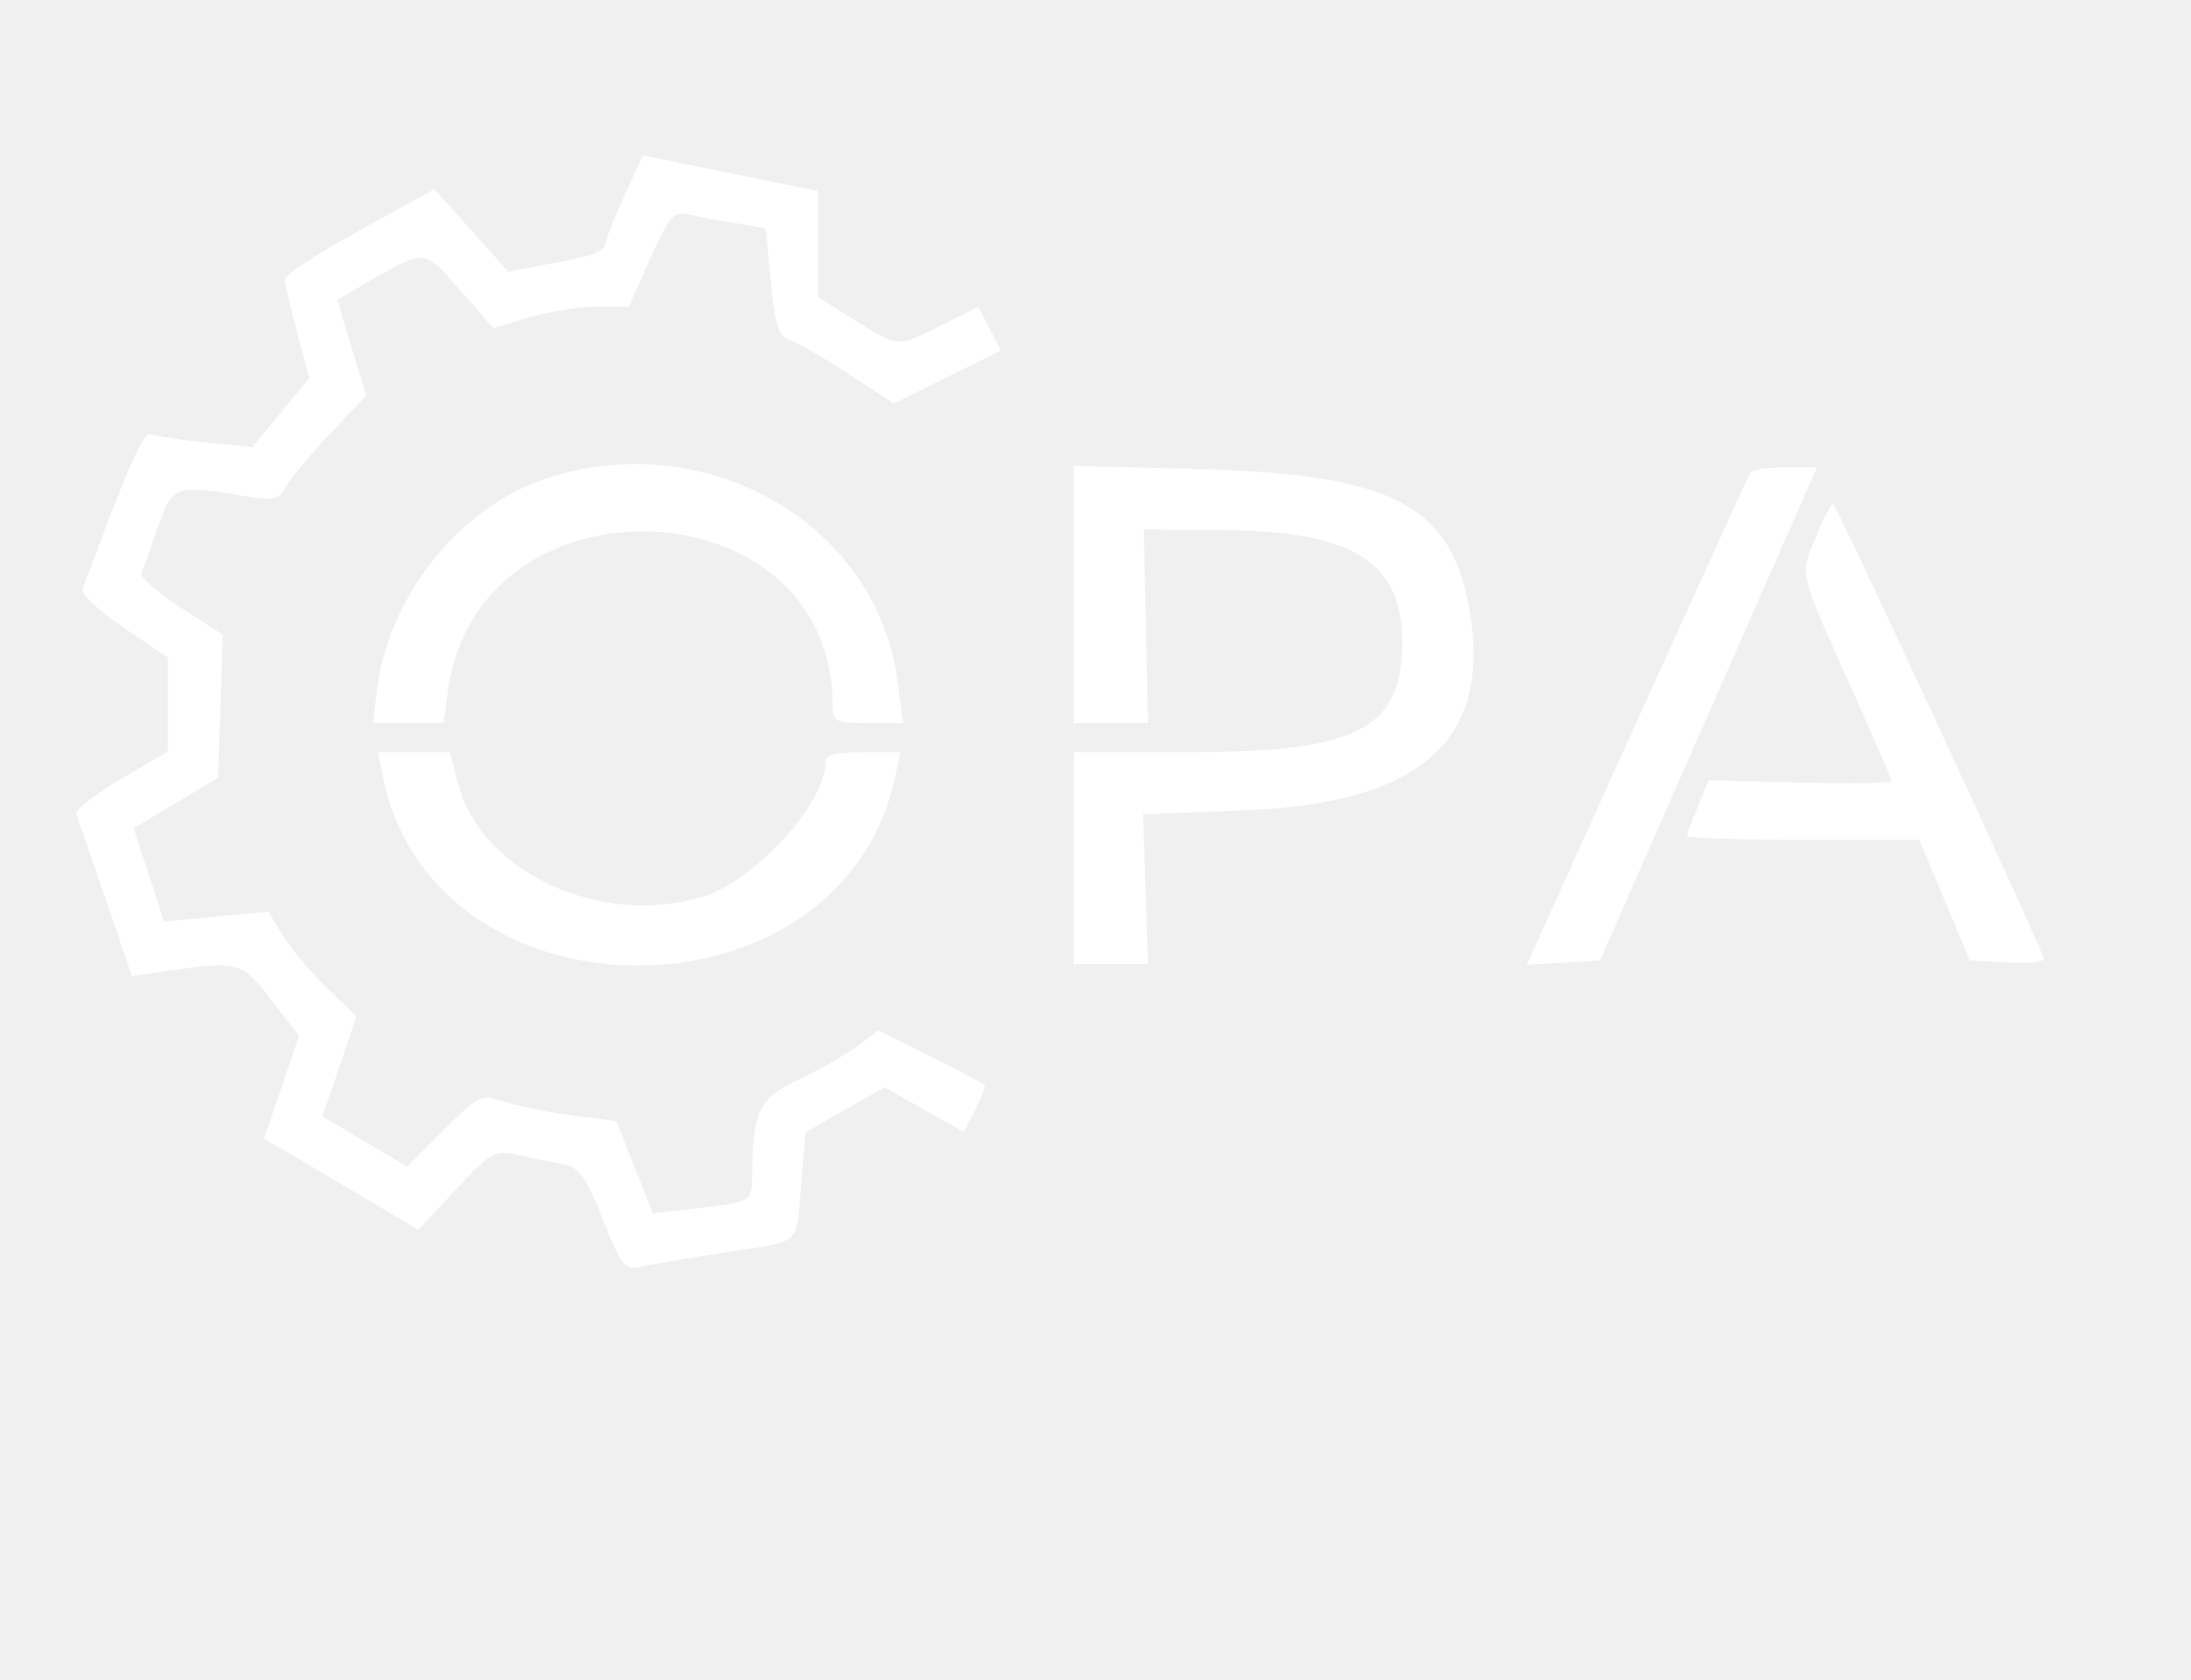
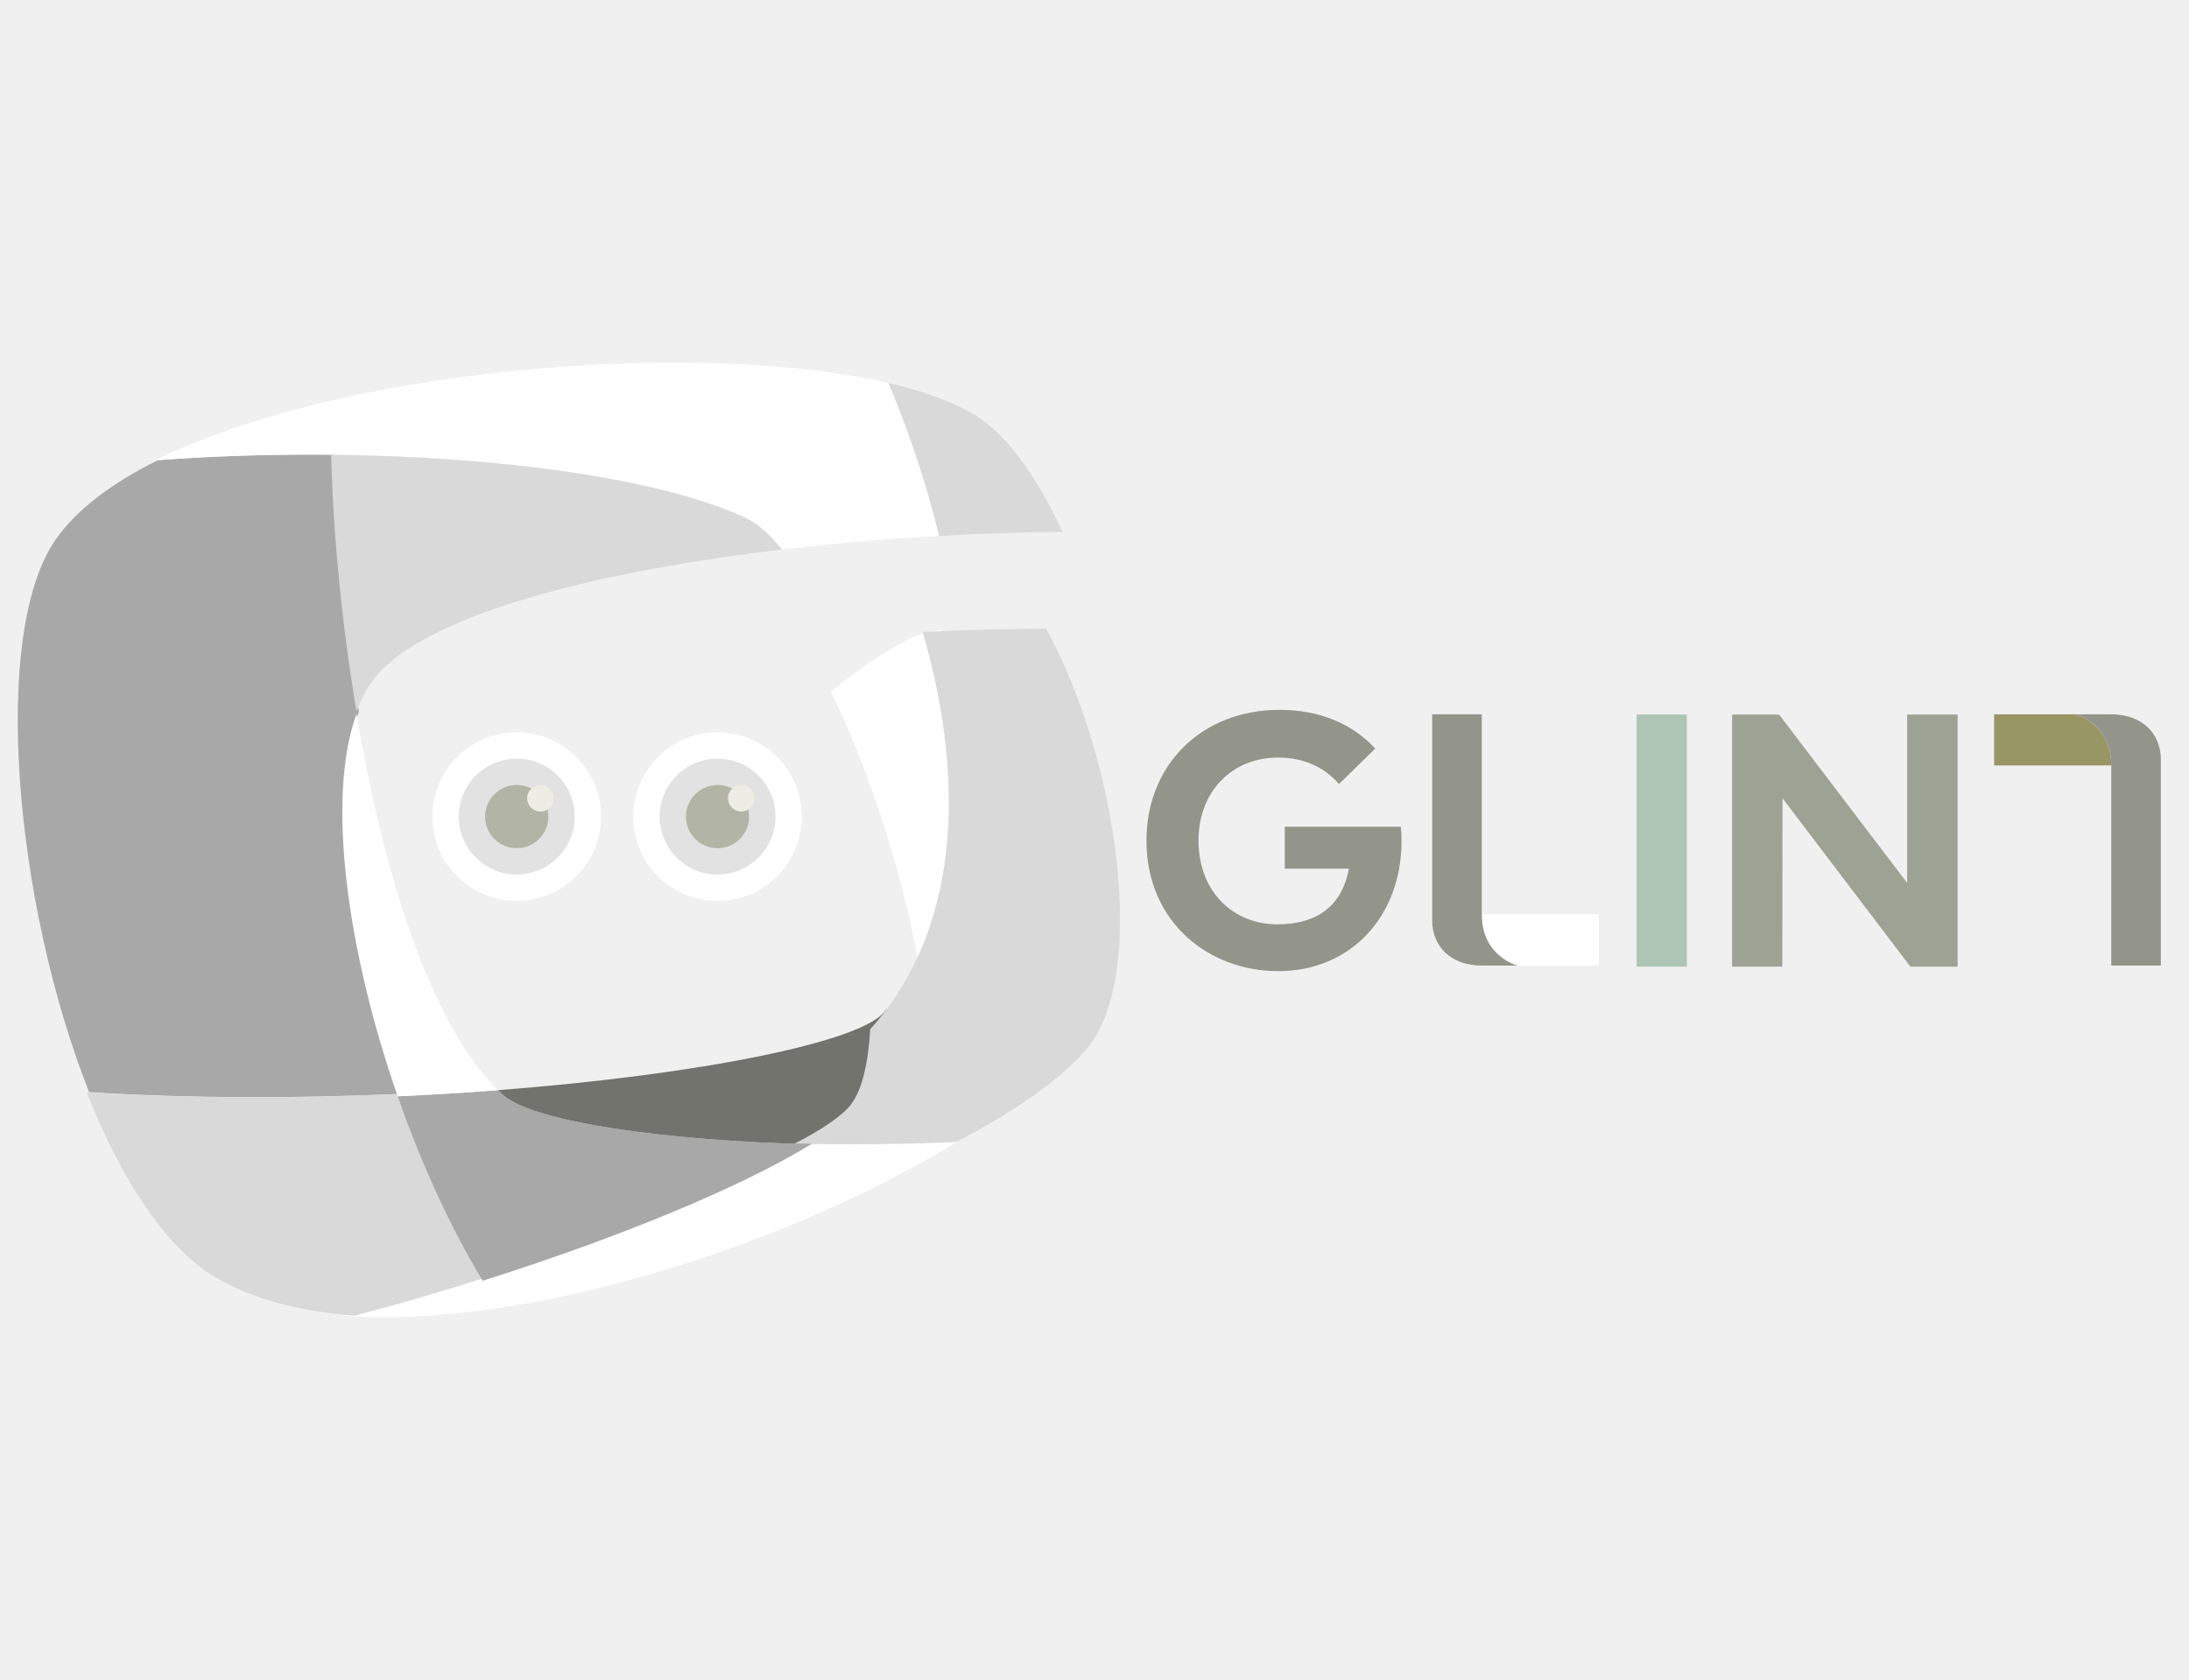
- <svg xmlns="http://www.w3.org/2000/svg" version="1.0" width="300pt" height="230pt" viewBox="0 0 300 230" preserveAspectRatio="xMidYMid meet">
-   <g transform="translate(0,230) scale(0.05,-0.05)" fill="#ffffff" stroke="none">
-     <path d="M1710 4065 c-27 -60 -50 -117 -50 -126 0 -26 -30 -39 -153 -61 l-115 -22 -101 113 -101 113 -205 -113 c-113 -62 -205 -122 -205 -133 0 -11 15 -76 33 -145 l34 -126 -78 -95 -78 -95 -125 13 c-69 7 -137 17 -151 23 -22 8 -59 -74 -189 -424 -5 -13 46 -61 113 -106 l121 -82 0 -129 0 -128 -130 -76 c-71 -42 -126 -85 -121 -96 4 -11 40 -115 80 -231 l72 -212 104 15 c188 27 199 24 279 -82 l75 -97 -48 -140 -48 -141 212 -125 211 -125 102 110 c101 108 104 109 182 93 44 -10 99 -21 123 -26 32 -7 58 -45 98 -149 47 -120 61 -138 97 -130 23 5 126 23 229 39 224 34 202 15 217 188 l12 142 108 62 109 61 108 -61 108 -61 32 62 c18 34 29 64 25 68 -3 3 -70 37 -148 77 l-143 71 -60 -45 c-34 -24 -106 -65 -161 -91 -105 -49 -123 -86 -124 -256 0 -78 -1 -78 -151 -95 l-121 -14 -50 126 -50 127 -118 15 c-65 8 -149 25 -186 37 -67 22 -72 20 -169 -77 l-100 -100 -116 69 -116 69 47 136 46 137 -79 77 c-44 42 -98 107 -121 143 l-41 67 -143 -13 -143 -14 -41 128 -42 128 116 69 115 69 7 196 6 196 -115 74 c-63 41 -112 83 -108 94 5 11 25 67 45 125 41 116 46 118 234 87 85 -14 98 -11 118 26 12 22 66 88 121 145 l98 104 -40 131 -39 131 105 61 c136 77 132 78 235 -39 l87 -100 98 30 c53 16 137 29 185 29 l88 0 59 132 c52 116 65 131 104 121 25 -6 83 -17 129 -24 l83 -14 14 -147 c11 -116 21 -149 49 -158 20 -6 93 -48 162 -93 l126 -82 147 73 146 72 -31 60 -31 60 -99 -50 c-123 -62 -117 -63 -239 13 l-101 63 0 146 0 145 -115 23 c-63 13 -171 35 -240 49 l-124 26 -51 -110z" />
-     <path d="M1465 3278 c-220 -85 -402 -321 -432 -563 l-12 -95 97 0 97 0 12 90 c83 605 1053 567 1053 -41 0 -45 7 -49 97 -49 l96 0 -16 120 c-60 440 -552 707 -992 538z" />
-     <path d="M2940 2972 l0 -352 102 0 102 0 -6 265 -6 265 232 -2 c343 -4 476 -90 476 -306 0 -238 -121 -301 -575 -302 l-325 0 0 -290 0 -290 102 0 102 0 -7 205 -7 205 280 11 c493 19 686 201 609 575 -54 263 -218 345 -724 359 l-355 9 0 -352z" />
-     <path d="M4793 3305 c-7 -12 -261 -570 -555 -1221 l-57 -126 101 6 100 6 136 310 c75 171 209 474 297 675 l161 365 -87 0 c-48 0 -91 -7 -96 -15z" />
-     <path d="M4975 3135 c-47 -114 -51 -94 85 -397 66 -147 120 -272 120 -277 0 -6 -113 -8 -250 -4 l-251 6 -29 -71 c-17 -39 -30 -76 -30 -81 0 -6 143 -11 318 -11 l318 0 69 -165 69 -165 105 -6 c58 -3 102 2 98 12 -40 102 -569 1244 -577 1244 -5 0 -26 -38 -45 -85z" />
-     <path d="M1048 2475 c139 -696 1266 -691 1405 6 l12 59 -102 0 c-79 0 -103 -7 -103 -31 0 -110 -196 -323 -336 -365 -279 -84 -604 66 -669 308 l-23 88 -99 0 -98 0 13 -65z" />
+ <svg xmlns="http://www.w3.org/2000/svg" version="1.1" width="400" height="307" viewBox="0 0 400 307" xml:space="preserve">
+   <defs>
+ </defs>
+   <rect x="0" y="0" width="100%" height="100%" fill="rgba(255,255,255,0)" />
+   <g transform="matrix(0.2318 0 0 0.2318 302.215 153.4986)" id="307828">
+     <g style="" vector-effect="non-scaling-stroke">
+       <g transform="matrix(1.5625 0 0 1.5625 -89.4822 78.9491)">
+         <path style="stroke: none; stroke-width: 1; stroke-dasharray: none; stroke-linecap: butt; stroke-dashoffset: 0; stroke-linejoin: miter; stroke-miterlimit: 4; is-custom-font: none; font-file-url: none; fill: rgb(255,255,255); fill-rule: nonzero; opacity: 1;" transform=" translate(-198.7314, -117.0274)" d="M 169.191 104.134 C 169.191 125.388 187.171 129.921 187.171 129.921 L 228.272 129.921 L 228.272 104.134 L 169.191 104.134" stroke-linecap="round" />
+       </g>
+       <g transform="matrix(1.5625 0 0 1.5625 6.2308 0.553)">
+         <path style="stroke: none; stroke-width: 1; stroke-dasharray: none; stroke-linecap: butt; stroke-dashoffset: 0; stroke-linejoin: miter; stroke-miterlimit: 4; is-custom-font: none; font-file-url: none; fill: rgb(174,196,180); fill-rule: nonzero; opacity: 1;" transform=" translate(-259.9877, -66.8539)" d="M 247.31 3.24 L 272.665 3.24 L 272.665 130.468 L 247.31 130.468 L 247.31 3.24 Z" stroke-linecap="round" />
+       </g>
+       <g transform="matrix(1.5625 0 0 1.5625 150.5364 0.553)">
+         <path style="stroke: none; stroke-width: 1; stroke-dasharray: none; stroke-linecap: butt; stroke-dashoffset: 0; stroke-linejoin: miter; stroke-miterlimit: 4; is-custom-font: none; font-file-url: none; fill: rgb(157,163,148); fill-rule: nonzero; opacity: 1;" transform=" translate(-352.3433, -66.8539)" d="M 385.422 130.468 L 320.899 45.497 L 320.808 130.468 L 295.454 130.468 L 295.454 3.24 L 319.173 3.24 L 383.787 88.21 L 383.787 3.24 L 409.233 3.24 L 409.233 130.468 L 385.422 130.468" stroke-linecap="round" />
+       </g>
+       <g transform="matrix(1.5625 0 0 1.5625 314.3657 -78.8412)">
+         <path style="stroke: none; stroke-width: 1; stroke-dasharray: none; stroke-linecap: butt; stroke-dashoffset: 0; stroke-linejoin: miter; stroke-miterlimit: 4; is-custom-font: none; font-file-url: none; fill: rgb(153,150,101); fill-rule: nonzero; opacity: 1;" transform=" translate(-457.194, -16.0417)" d="M 486.734 28.935 C 486.734 7.681 468.753 3.148 468.753 3.148 L 427.654 3.148 L 427.654 28.935 L 486.734 28.935" stroke-linecap="round" />
+       </g>
+       <g transform="matrix(1.5625 0 0 1.5625 -0.1809 0.4821)">
+         <path style="stroke: none; stroke-width: 1; stroke-dasharray: none; stroke-linecap: butt; stroke-dashoffset: 0; stroke-linejoin: miter; stroke-miterlimit: 4; is-custom-font: none; font-file-url: none; fill: rgb(147,149,139); fill-rule: nonzero; opacity: 1;" transform=" translate(-255.8842, -66.8085)" d="M 169.191 104.134 L 169.169 104.813 L 169.169 3.144 L 144.156 3.144 L 144.156 107.266 C 144.156 119.781 153.149 129.924 169.169 129.924 L 184.982 129.921 L 187.171 129.921 C 187.171 129.921 169.191 125.388 169.191 104.134 L 169.191 104.134 Z M 486.734 28.935 L 486.757 28.256 L 486.757 129.924 L 511.768 129.924 L 511.768 25.803 C 511.768 13.288 502.776 3.144 486.757 3.144 L 470.943 3.148 L 468.753 3.148 C 468.753 3.148 486.734 7.681 486.734 28.935 L 486.734 28.935 Z M 115.415 20.415 L 97.148 38.317 C 89.878 29.957 79.518 24.959 66.431 24.959 C 43.167 24.959 26.264 42.044 26.264 66.853 C 26.264 92.754 43.894 109.112 65.977 109.112 C 86.788 109.112 98.784 99.206 102.146 81.031 L 69.795 81.031 L 69.795 59.856 L 128.319 59.856 C 128.592 62.309 128.683 64.582 128.683 67.035 C 128.683 105.568 102.602 132.741 66.522 132.741 C 31.262 132.741 0 107.93 0 66.853 C 0 28.413 28.081 0.876 67.159 0.876 C 87.515 0.876 104.055 8.055 115.415 20.415 L 115.415 20.415 Z" stroke-linecap="round" />
+       </g>
+     </g>
+   </g>
+   <g transform="matrix(0.0844 0 0 0.0844 112.7766 149.2554)" id="54517">
+     <g style="" vector-effect="non-scaling-stroke">
+       <g transform="matrix(1.5625 0 0 1.5625 -217.5 -0.1563)">
+         <path style="stroke: none; stroke-width: 1; stroke-dasharray: none; stroke-linecap: butt; stroke-dashoffset: 0; stroke-linejoin: miter; stroke-miterlimit: 4; is-custom-font: none; font-file-url: none; fill: rgb(255,255,255); fill-rule: nonzero; opacity: 1;" transform=" translate(-116.8, -255.9)" d="M 116.8 139.1 c 64.5 0 116.8 52.3 116.8 116.8 s -52.3 116.8 -116.8 116.8 S 0 320.5 0 256 c 0 -64.6 52.3 -116.9 116.8 -116.9 z" stroke-linecap="round" />
+       </g>
+       <g transform="matrix(1.5625 0 0 1.5625 -217.5 -0.1563)">
+         <path style="stroke: none; stroke-width: 1; stroke-dasharray: none; stroke-linecap: butt; stroke-dashoffset: 0; stroke-linejoin: miter; stroke-miterlimit: 4; is-custom-font: none; font-file-url: none; fill: rgb(226,226,226); fill-rule: nonzero; opacity: 1;" transform=" translate(-116.8, -255.9)" d="M 116.8 175.6 c 44.4 0 80.3 36 80.3 80.3 s -36 80.3 -80.3 80.3 s -80.3 -36 -80.3 -80.3 s 36 -80.3 80.3 -80.3 z" stroke-linecap="round" />
+       </g>
+       <g transform="matrix(1.5625 0 0 1.5625 -217.5 -0.1563)">
+         <path style="stroke: none; stroke-width: 1; stroke-dasharray: none; stroke-linecap: butt; stroke-dashoffset: 0; stroke-linejoin: miter; stroke-miterlimit: 4; is-custom-font: none; font-file-url: none; fill: rgb(178,180,165); fill-rule: nonzero; opacity: 1;" transform=" translate(-116.8, -255.9)" d="M 116.8 212.1 c 24.2 0 43.8 19.6 43.8 43.8 s -19.6 43.8 -43.8 43.8 S 73 280.1 73 256 s 19.6 -43.9 43.8 -43.9 z" stroke-linecap="round" />
+       </g>
+       <g transform="matrix(1.5625 0 0 1.5625 -166.0938 -40)">
+         <path style="stroke: none; stroke-width: 1; stroke-dasharray: none; stroke-linecap: butt; stroke-dashoffset: 0; stroke-linejoin: miter; stroke-miterlimit: 4; is-custom-font: none; font-file-url: none; fill: rgb(237,237,229); fill-rule: nonzero; opacity: 1;" transform=" translate(-149.7, -230.4)" d="M 149.7 212.1 c 10.1 0 18.3 8.2 18.3 18.3 c 0 10.1 -8.2 18.3 -18.3 18.3 c -10.1 0 -18.3 -8.2 -18.3 -18.3 c 0 -10.1 8.2 -18.3 18.3 -18.3 z" stroke-linecap="round" />
+       </g>
+       <g transform="matrix(1.5625 0 0 1.5625 -172.7344 -36.0157)">
+         <path style="stroke: none; stroke-width: 1; stroke-dasharray: none; stroke-linecap: butt; stroke-dashoffset: 0; stroke-linejoin: miter; stroke-miterlimit: 4; is-custom-font: none; font-file-url: none; fill: rgb(237,237,229); fill-rule: nonzero; opacity: 1;" transform=" translate(-145.45, -232.95)" d="M 159.4 245.8 c -3 -12.4 -11.2 -22.8 -22.2 -28.6 c -3.5 3.3 -5.7 8 -5.7 13.2 c 0 10.1 8.2 18.3 18.3 18.3 c 3.5 0 6.8 -1.1 9.6 -2.9 z" stroke-linecap="round" />
+       </g>
+       <g transform="matrix(1.5625 0 0 1.5625 217.3438 -0.1563)">
+         <path style="stroke: none; stroke-width: 1; stroke-dasharray: none; stroke-linecap: butt; stroke-dashoffset: 0; stroke-linejoin: miter; stroke-miterlimit: 4; is-custom-font: none; font-file-url: none; fill: rgb(255,255,255); fill-rule: nonzero; opacity: 1;" transform=" translate(-395.1, -255.9)" d="M 395.1 139.1 c 64.5 0 116.8 52.3 116.8 116.8 s -52.3 116.8 -116.8 116.8 S 278.3 320.5 278.3 256 c 0 -64.6 52.3 -116.9 116.8 -116.9 z" stroke-linecap="round" />
+       </g>
+       <g transform="matrix(1.5625 0 0 1.5625 217.3438 -0.1563)">
+         <path style="stroke: none; stroke-width: 1; stroke-dasharray: none; stroke-linecap: butt; stroke-dashoffset: 0; stroke-linejoin: miter; stroke-miterlimit: 4; is-custom-font: none; font-file-url: none; fill: rgb(226,226,226); fill-rule: nonzero; opacity: 1;" transform=" translate(-395.1, -255.9)" d="M 395.1 175.6 c 44.4 0 80.3 36 80.3 80.3 s -36 80.3 -80.3 80.3 s -80.3 -36 -80.3 -80.3 s 36 -80.3 80.3 -80.3 z" stroke-linecap="round" />
+       </g>
+       <g transform="matrix(1.5625 0 0 1.5625 217.3438 -0.1562)">
+         <path style="stroke: none; stroke-width: 1; stroke-dasharray: none; stroke-linecap: butt; stroke-dashoffset: 0; stroke-linejoin: miter; stroke-miterlimit: 4; is-custom-font: none; font-file-url: none; fill: rgb(178,180,165); fill-rule: nonzero; opacity: 1;" transform=" translate(-395.1, -255.9)" d="M 395.1 212.1 c 24.2 0 43.8 19.6 43.8 43.8 s -19.6 43.8 -43.8 43.8 s -43.8 -19.6 -43.8 -43.8 s 19.6 -43.8 43.8 -43.8 z" stroke-linecap="round" />
+       </g>
+       <g transform="matrix(1.5625 0 0 1.5625 268.75 -40)">
+         <path style="stroke: none; stroke-width: 1; stroke-dasharray: none; stroke-linecap: butt; stroke-dashoffset: 0; stroke-linejoin: miter; stroke-miterlimit: 4; is-custom-font: none; font-file-url: none; fill: rgb(237,237,229); fill-rule: nonzero; opacity: 1;" transform=" translate(-428, -230.4)" d="M 428 212.1 c 10.1 0 18.3 8.2 18.3 18.3 c 0 10.1 -8.2 18.3 -18.3 18.3 s -18.3 -8.2 -18.3 -18.3 c 0 -10.1 8.2 -18.3 18.3 -18.3 z" stroke-linecap="round" />
+       </g>
+       <g transform="matrix(1.5625 0 0 1.5625 262.1094 -36.0157)">
+         <path style="stroke: none; stroke-width: 1; stroke-dasharray: none; stroke-linecap: butt; stroke-dashoffset: 0; stroke-linejoin: miter; stroke-miterlimit: 4; is-custom-font: none; font-file-url: none; fill: rgb(237,237,229); fill-rule: nonzero; opacity: 1;" transform=" translate(-423.75, -232.95)" d="M 437.7 245.8 c -3 -12.4 -11.2 -22.8 -22.2 -28.6 c -3.5 3.3 -5.7 8 -5.7 13.2 c 0 10.1 8.2 18.3 18.3 18.3 c 3.4 0 6.8 -1.1 9.6 -2.9 z" stroke-linecap="round" />
+       </g>
+     </g>
+   </g>
+   <g transform="matrix(0.6099 0 0 0.6258 38.1803 141.7913)" id="Layer_1">
+     <path style="stroke: none; stroke-width: 0; stroke-dasharray: none; stroke-linecap: butt; stroke-dashoffset: 0; stroke-linejoin: miter; stroke-miterlimit: 4; is-custom-font: none; font-file-url: none; fill: rgb(168,168,168); fill-rule: nonzero; opacity: 1;" transform=" translate(-145.331, -237.3276)" d="M 190.272 218.568 c -4.541 -26.287 -7.049 -52.864 -7.589 -75.047 c -17.548 -0.177 -35.385 0.352 -52.651 1.625 c -13.687 6.629 -24.393 14.398 -30.696 23.271 c -19.379 27.363 -12.365 105.839 10.09 161.292 c 30.949 1.868 62.987 1.836 93.187 0.503 C 187.404 287.76 181.137 242.928 190.272 218.568 z" stroke-linecap="round" />
+   </g>
+   <g transform="matrix(0.6099 0 0 0.6258 178.2366 83.9623)" id="Layer_1">
+     <path style="stroke: none; stroke-width: 0; stroke-dasharray: none; stroke-linecap: butt; stroke-dashoffset: 0; stroke-linejoin: miter; stroke-miterlimit: 4; is-custom-font: none; font-file-url: none; fill: rgb(217,217,217); fill-rule: nonzero; opacity: 1;" transform=" translate(-375.7045, -144.8765)" d="M 401.822 166.049 c -7.966 -16.856 -17.658 -29.91 -28.392 -35.328 c -6.223 -3.316 -14.338 -6.044 -23.843 -8.183 c 5.73 13.108 11.109 28.371 15.223 44.677 C 377.256 166.53 389.668 166.149 401.822 166.049 z" stroke-linecap="round" />
+   </g>
+   <g transform="matrix(0.6099 0 0 0.6258 118.9746 224.5479)" id="Layer_1">
+     <path style="stroke: none; stroke-width: 0; stroke-dasharray: none; stroke-linecap: butt; stroke-dashoffset: 0; stroke-linejoin: miter; stroke-miterlimit: 4; is-custom-font: none; font-file-url: none; fill: rgb(255,255,255); fill-rule: evenodd; opacity: 1;" transform=" translate(-282.2695, -369.5245)" d="M 326.447 344.239 c -20.857 12.46 -57.255 27.163 -98.385 39.847 c -12.431 3.847 -25.303 7.503 -38.306 10.849 c 13.687 0.989 28.635 0.243 44.156 -1.858 c 48.958 -6.655 103.46 -26.882 140.871 -49.395 C 358.713 344.475 342.247 344.633 326.447 344.239 z" stroke-linecap="round" />
+   </g>
+   <g transform="matrix(0.6099 0 0 0.6258 52.0182 220.0404)" id="Layer_1">
+     <path style="stroke: none; stroke-width: 0; stroke-dasharray: none; stroke-linecap: butt; stroke-dashoffset: 0; stroke-linejoin: miter; stroke-miterlimit: 4; is-custom-font: none; font-file-url: none; fill: rgb(217,217,217); fill-rule: nonzero; opacity: 1;" transform=" translate(-168.7435, -362.322)" d="M 202.612 330.212 c -30.199 1.333 -62.237 1.365 -93.187 -0.503 c 9.74 24.022 22.369 43.745 37.007 53.097 c 11.599 7.116 26.502 10.921 43.324 12.129 c 13.003 -3.346 25.875 -7.002 38.306 -10.849 C 218.156 368.01 209.473 349.354 202.612 330.212 z" stroke-linecap="round" />
+   </g>
+   <g transform="matrix(0.6099 0 0 0.6258 110.4353 216.6577)" id="Layer_1">
+     <path style="stroke: none; stroke-width: 0; stroke-dasharray: none; stroke-linecap: butt; stroke-dashoffset: 0; stroke-linejoin: miter; stroke-miterlimit: 4; is-custom-font: none; font-file-url: none; fill: rgb(168,168,168); fill-rule: nonzero; opacity: 1;" transform=" translate(-264.5295, -356.254)" d="M 232.693 328.422 c -9.736 0.735 -19.798 1.333 -30.081 1.79 c 6.86 19.143 15.544 37.798 25.45 53.874 c 41.13 -12.684 77.527 -27.387 98.385 -39.847 c -44.322 -1.11 -83.189 -6.557 -92.253 -14.427 C 233.685 329.368 233.195 328.891 232.693 328.422 z" stroke-linecap="round" />
+   </g>
+   <g transform="matrix(0.6099 0 0 0.6258 126.5174 196.7515)" id="Layer_1">
+     <path style="stroke: none; stroke-width: 0; stroke-dasharray: none; stroke-linecap: butt; stroke-dashoffset: 0; stroke-linejoin: miter; stroke-miterlimit: 4; is-custom-font: none; font-file-url: none; fill: rgb(114,115,109); fill-rule: nonzero; opacity: 1;" transform=" translate(-290.8995, -324.445)" d="M 343.466 330.465 c 3.214 -4.943 5.045 -14.141 5.64 -25.816 c -0.221 0.289 -0.414 0.57 -0.643 0.852 c -7.036 8.824 -54.995 18.352 -115.77 22.922 c 0.502 0.469 0.991 0.946 1.501 1.391 c 9.063 7.87 47.931 13.316 92.253 14.427 C 334.917 339.184 340.852 334.495 343.466 330.465 z" stroke-linecap="round" />
+   </g>
+   <g transform="matrix(0.6099 0 0 0.6258 100.0036 83.3577)" id="Layer_1">
+     <path style="stroke: none; stroke-width: 0; stroke-dasharray: none; stroke-linecap: butt; stroke-dashoffset: 0; stroke-linejoin: miter; stroke-miterlimit: 4; is-custom-font: none; font-file-url: none; fill: rgb(255,255,255); fill-rule: nonzero; opacity: 1;" transform=" translate(-247.422, -143.9104)" d="M 349.588 122.538 c -41.876 -9.428 -110.979 -7.471 -166.939 5.197 c -19.769 4.479 -37.903 10.294 -52.616 17.411 c 17.267 -1.273 35.104 -1.802 52.651 -1.625 c 50.082 0.5 97.882 6.777 123.634 18.189 c 4.021 1.789 7.817 5.059 11.368 9.477 c 15.368 -1.78 31.247 -3.111 47.125 -3.973 C 360.697 150.909 355.318 135.646 349.588 122.538 z" stroke-linecap="round" />
+   </g>
+   <g transform="matrix(0.6099 0 0 0.6258 101.6872 106.597)" id="Layer_1">
+     <path style="stroke: none; stroke-width: 0; stroke-dasharray: none; stroke-linecap: butt; stroke-dashoffset: 0; stroke-linejoin: miter; stroke-miterlimit: 4; is-custom-font: none; font-file-url: none; fill: rgb(217,217,217); fill-rule: nonzero; opacity: 1;" transform=" translate(-250.185, -181.0455)" d="M 317.686 171.188 c -3.551 -4.418 -7.348 -7.688 -11.368 -9.477 c -25.752 -11.412 -73.552 -17.689 -123.634 -18.189 c 0.54 22.183 3.048 48.76 7.589 75.047 c 1.534 -4.078 3.492 -7.598 5.911 -10.422 C 211.602 190.32 261.124 177.722 317.686 171.188 z" stroke-linecap="round" />
+   </g>
+   <g transform="matrix(0.6099 0 0 0.6258 76.7862 165.4269)" id="Layer_1">
+     <path style="stroke: none; stroke-width: 0; stroke-dasharray: none; stroke-linecap: butt; stroke-dashoffset: 0; stroke-linejoin: miter; stroke-miterlimit: 4; is-custom-font: none; font-file-url: none; fill: rgb(255,255,255); fill-rule: nonzero; opacity: 1;" transform=" translate(-209.3573, -274.39)" d="M 190.272 218.568 c -9.136 24.359 -2.868 69.191 12.34 111.644 c 10.283 -0.457 20.345 -1.055 30.081 -1.79 C 212.228 309.1 198.172 264.282 190.272 218.568 z" stroke-linecap="round" />
+   </g>
+   <g transform="matrix(0.604 -0.0848 0.087 0.6197 167.1426 151.638)" id="Layer_1">
+     <path style="stroke: none; stroke-width: 0; stroke-dasharray: none; stroke-linecap: butt; stroke-dashoffset: 0; stroke-linejoin: miter; stroke-miterlimit: 4; is-custom-font: none; font-file-url: none; fill: rgb(255,255,255); fill-rule: evenodd; opacity: 1;" transform=" translate(-353.5092, -248.0252)" d="M 349.105 304.648 c 23.984 -30.754 26.992 -73.314 20.689 -113.207 c -3.853 -0.17 -7.322 0.219 -10.339 1.236 c -7.26 2.455 -15.825 6.602 -25.081 12.066 C 345 236.094 350.494 277.191 349.105 304.648 z" stroke-linecap="round" />
+   </g>
+   <g transform="matrix(0.6099 0 0 0.5283 174.9322 162.0072)" id="343174">
+     <path style="stroke: none; stroke-width: 0; stroke-dasharray: none; stroke-linecap: butt; stroke-dashoffset: 0; stroke-linejoin: miter; stroke-miterlimit: 4; is-custom-font: none; font-file-url: none; fill: rgb(217,217,217); fill-rule: nonzero; opacity: 1;" transform=" translate(-375.1987, -255.2475)" d="M 414.089 311.244 c 18.264 -25.25 9.417 -99.318 -12.267 -145.195 c -12.154 0.101 -24.566 0.481 -37.012 1.166 c 11.649 46.055 13.229 100.33 -15.705 137.434 c -0.595 11.676 -2.426 20.873 -5.64 25.816 c -2.614 4.03 -8.549 8.719 -17.019 13.774 c 15.8 0.394 32.266 0.235 48.337 -0.558 C 392.566 332.977 406.478 321.77 414.089 311.244 z" stroke-linecap="round" />
  </g>
</svg>
